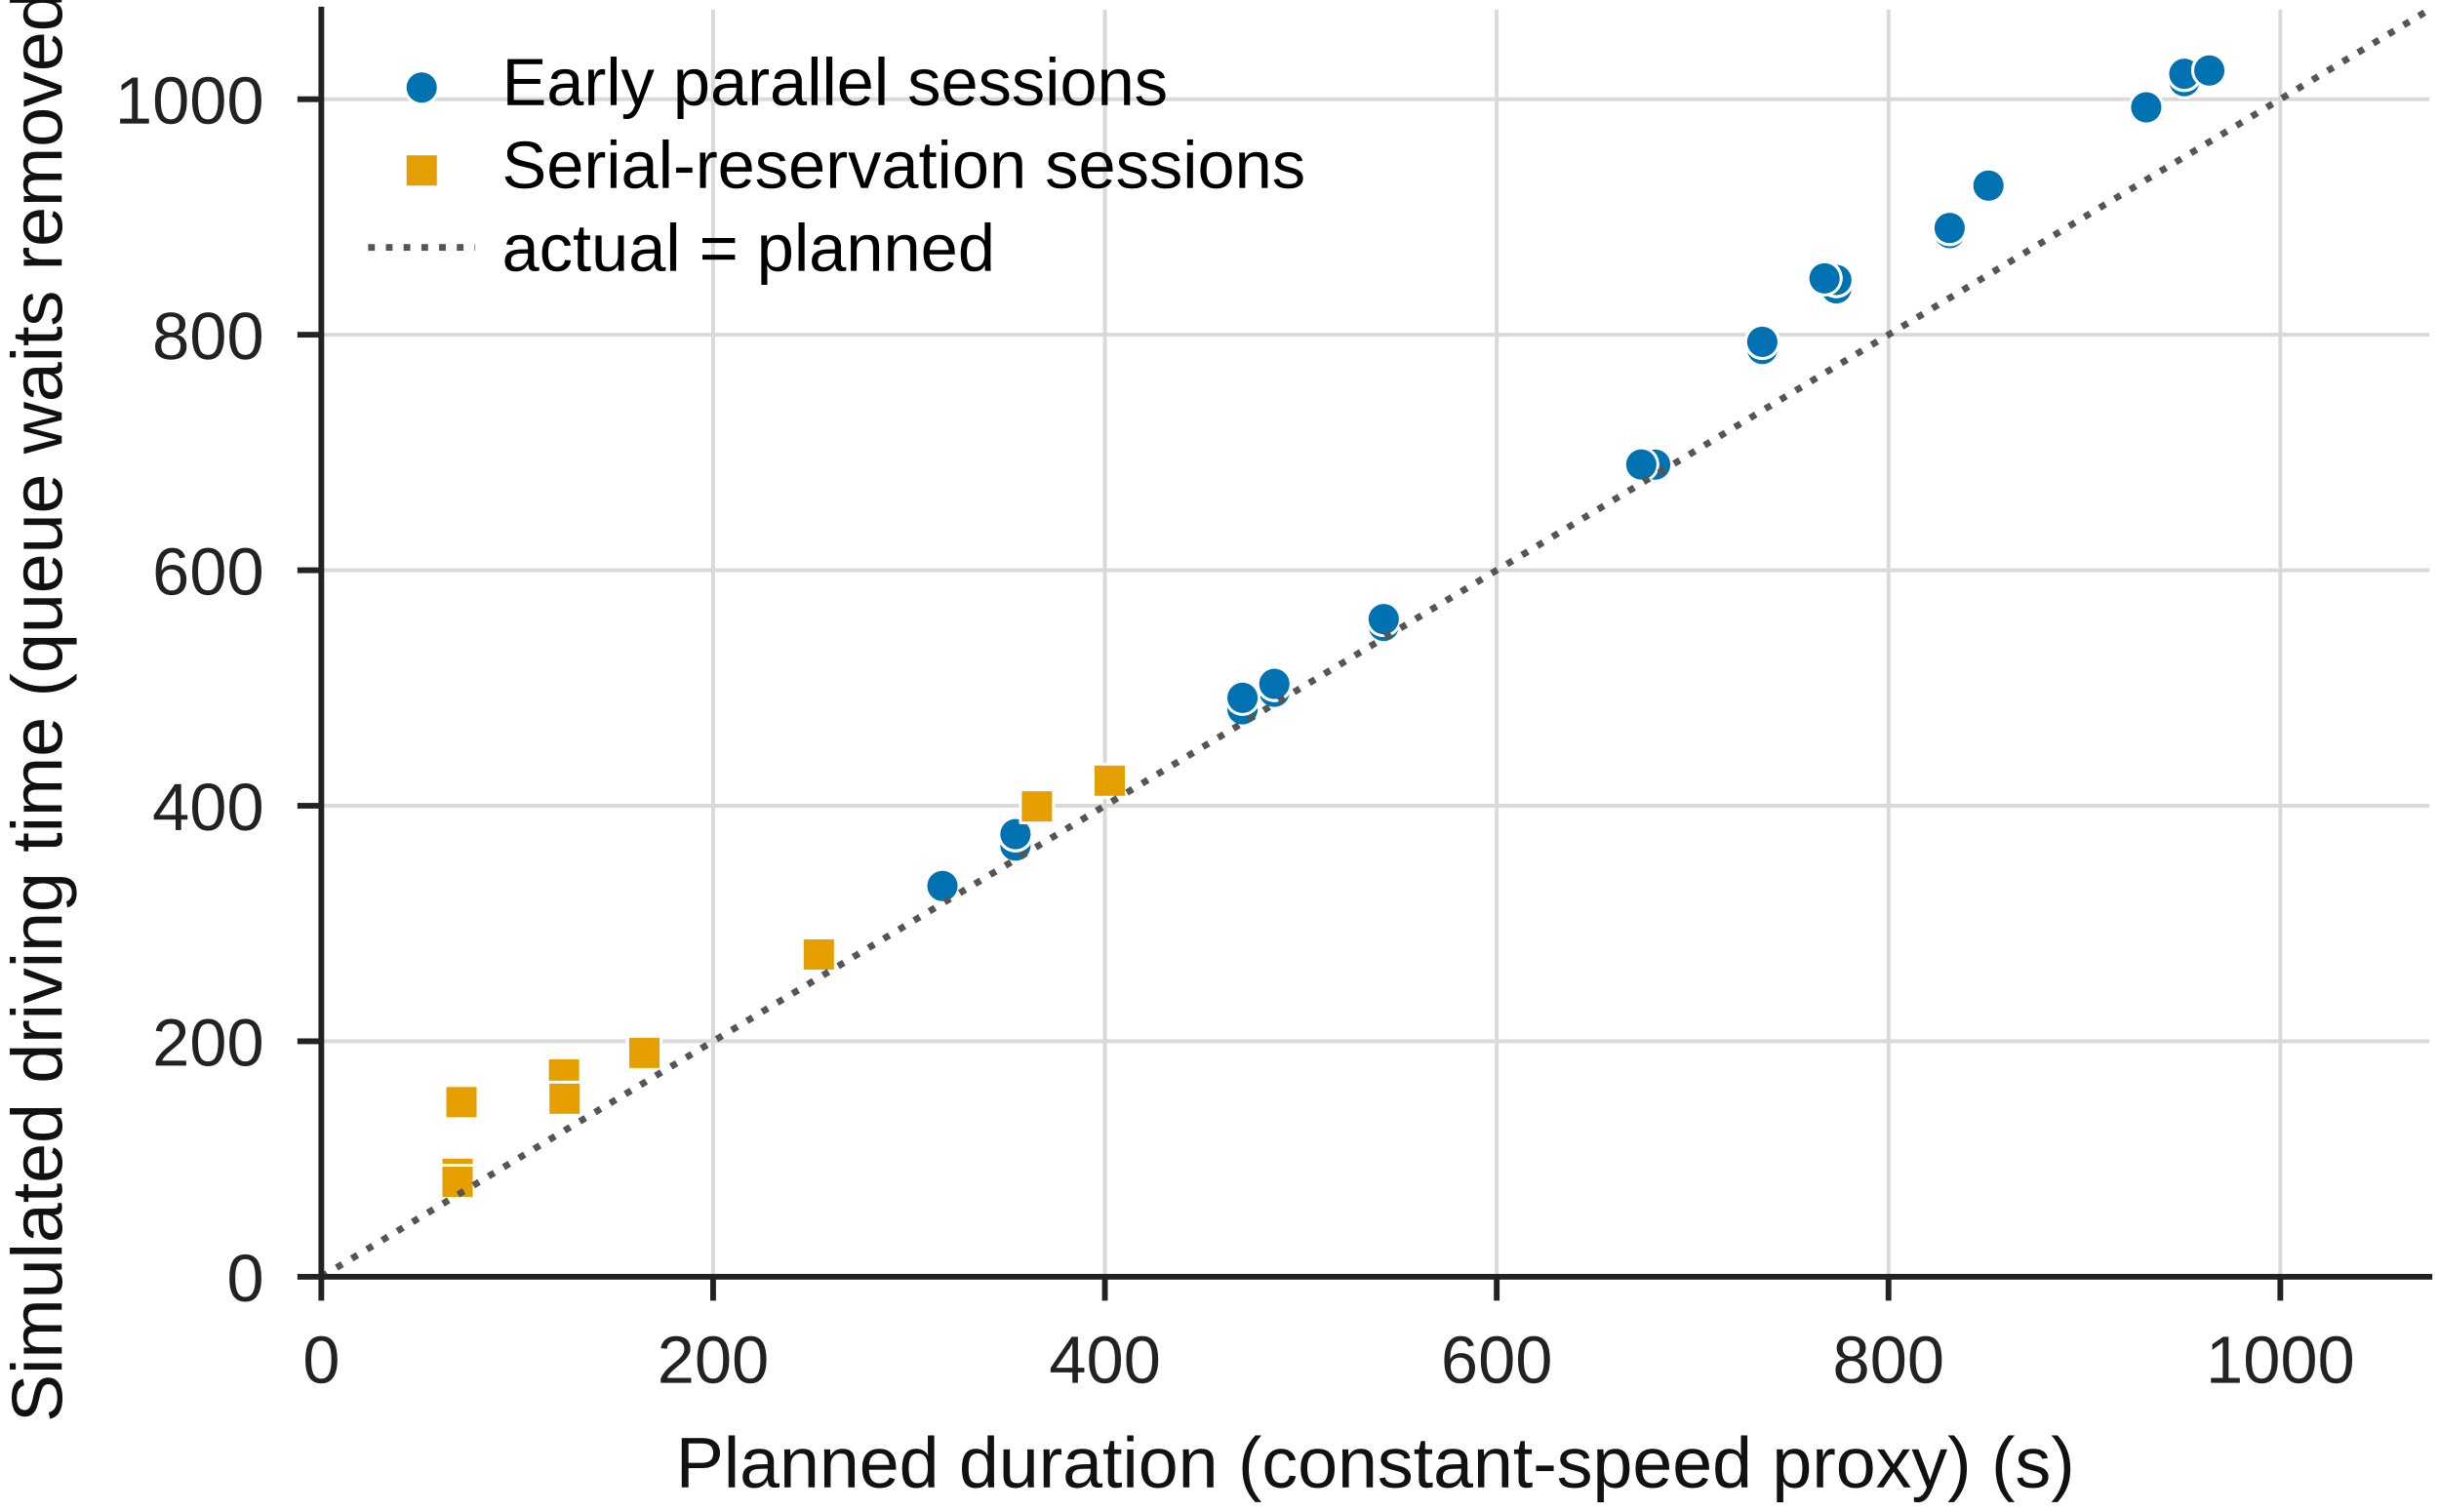
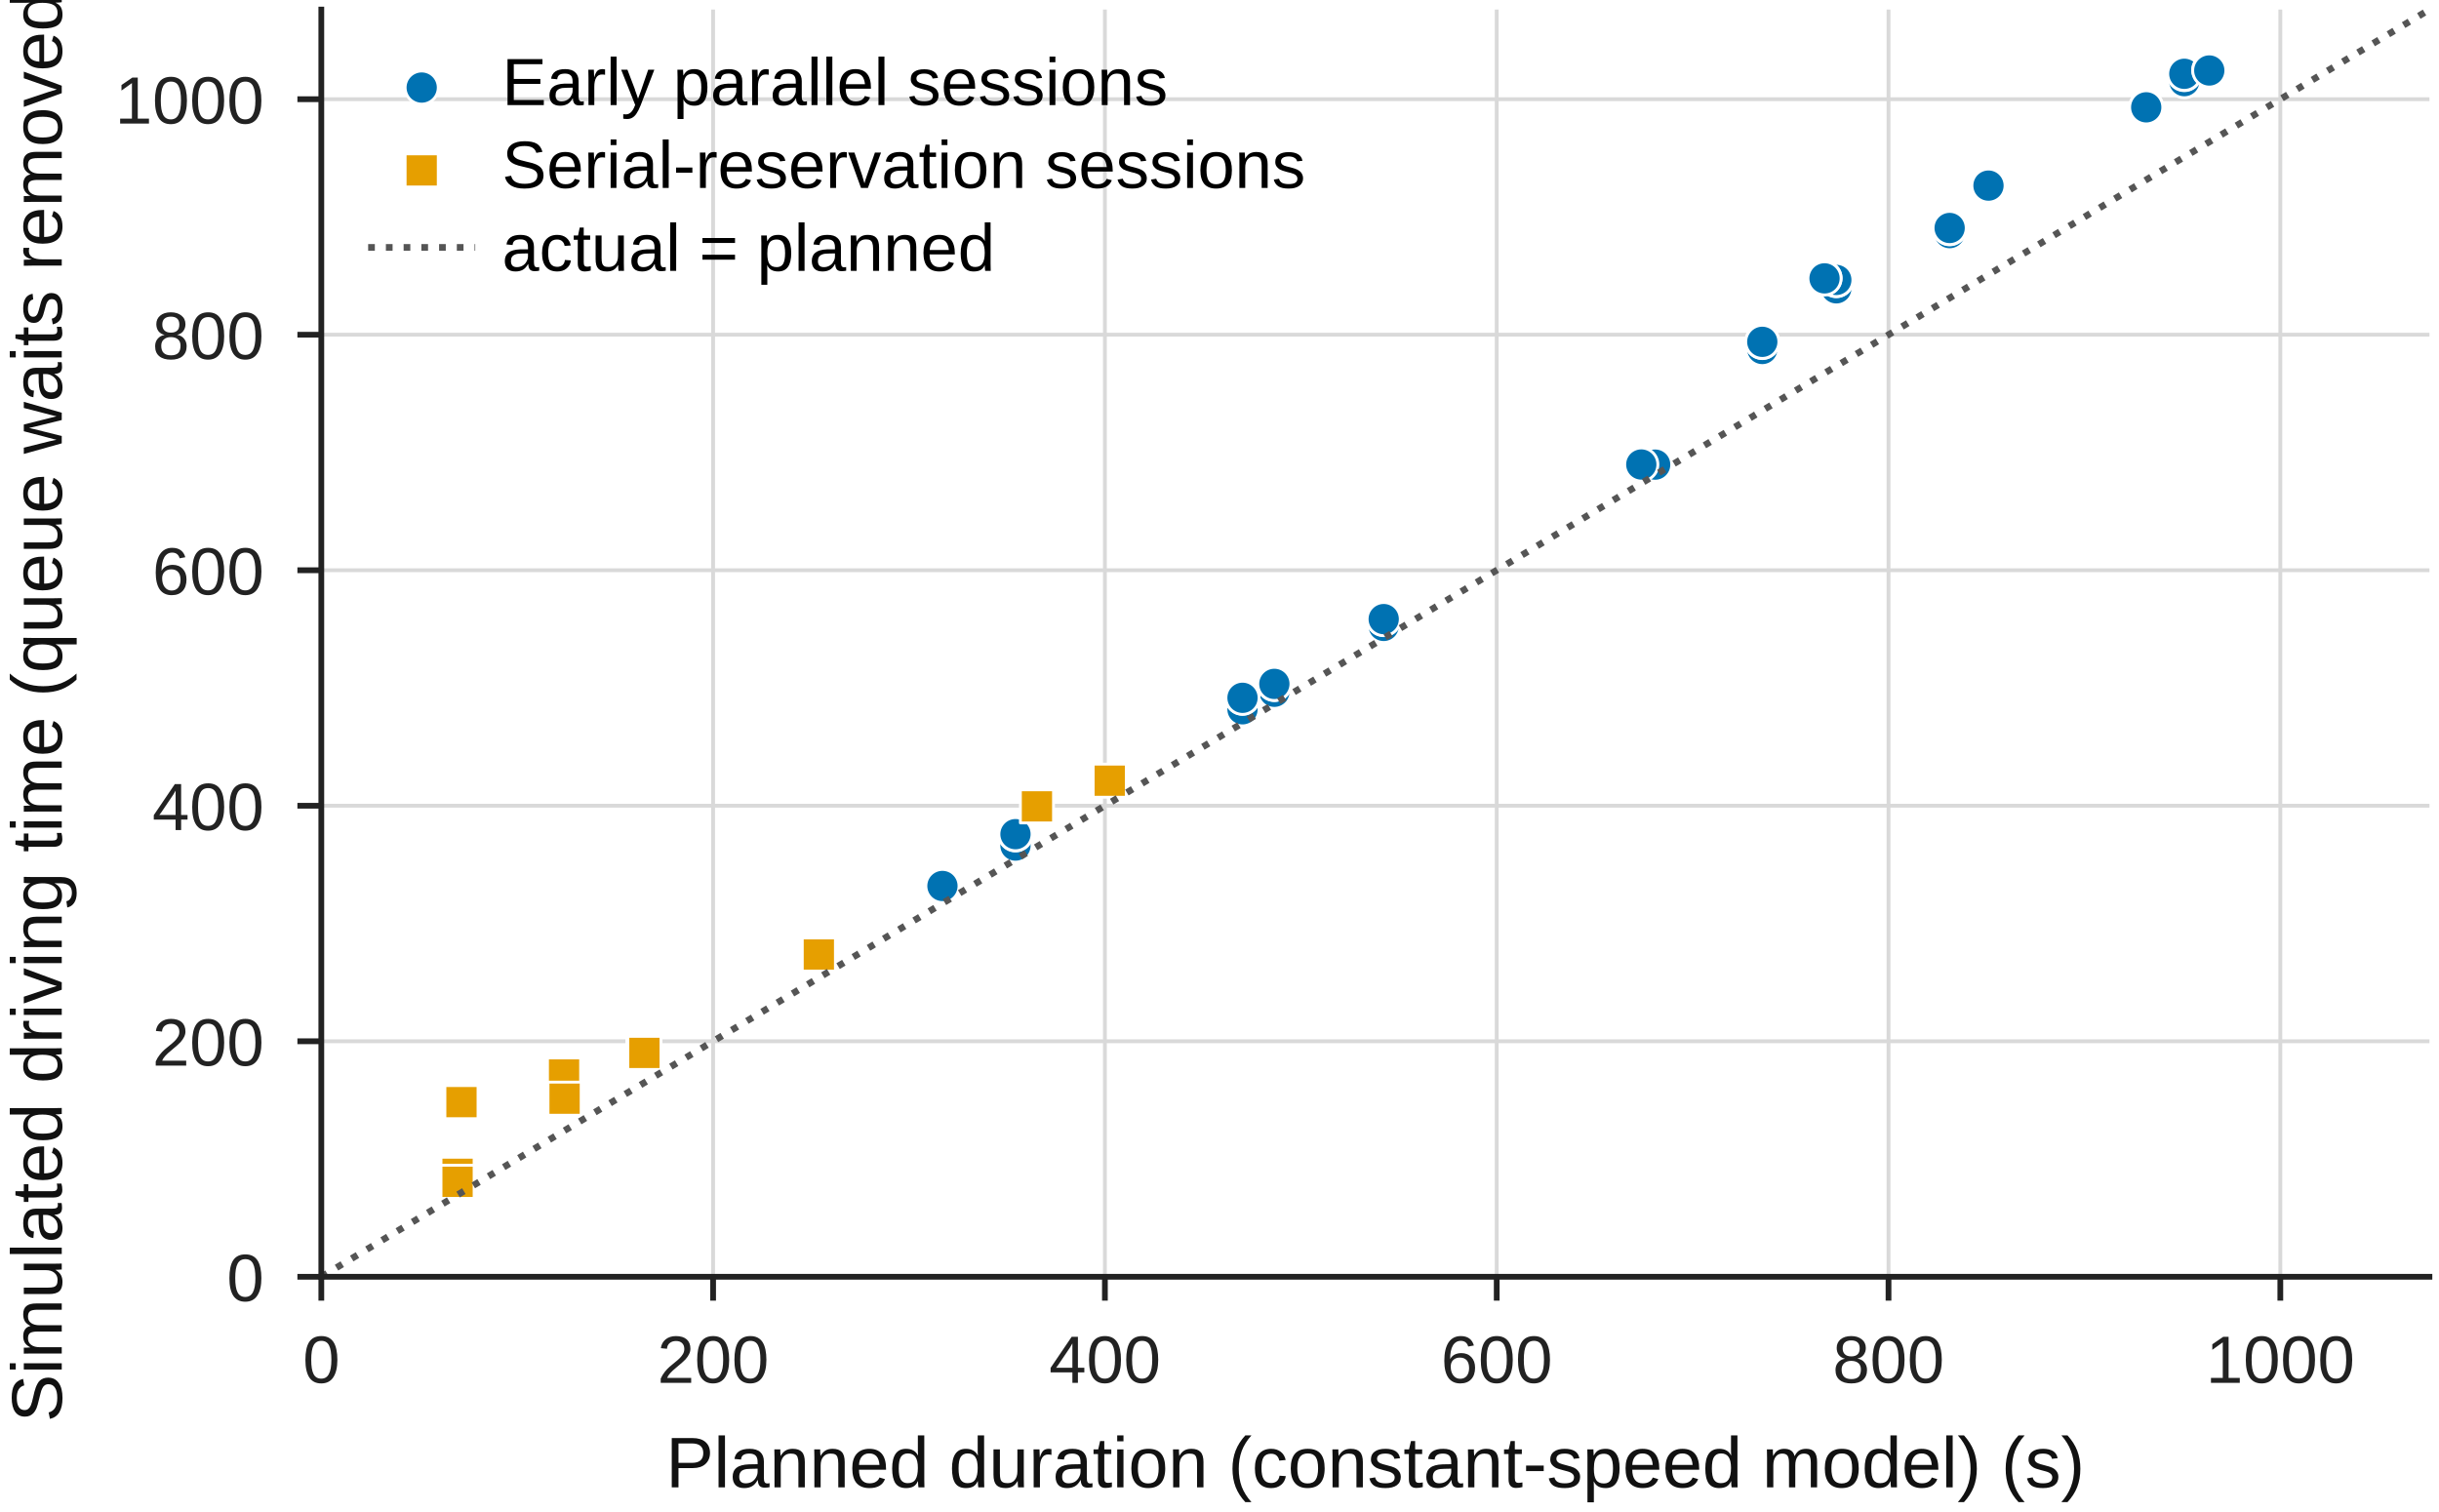
<svg xmlns="http://www.w3.org/2000/svg" xmlns:xlink="http://www.w3.org/1999/xlink" width="255.118pt" height="158.173pt" viewBox="0 0 255.118 158.173" version="1.1">
  <defs>
    <style type="text/css">*{stroke-linejoin: round; stroke-linecap: butt}</style>
  </defs>
  <g id="figure_1">
    <g id="patch_1">
      <path d="M 0 158.173  L 255.118 158.173  L 255.118 0  L 0 0  z " style="fill: #ffffff" />
    </g>
    <g id="axes_1">
      <g id="patch_2">
        <path d="M 33.609 133.565  L 254.118 133.565  L 254.118 1  L 33.609 1  z " style="fill: #ffffff" />
      </g>
      <g id="matplotlib.axis_1">
        <g id="xtick_1">
          <g id="line2d_1">
-             <path d="M 33.609 133.565  L 33.609 1  " clip-path="url(#p2cc830b32c)" style="fill: none; stroke: #d9d9d9; stroke-width: 0.4; stroke-linecap: square" />
+             <path d="M 33.609 133.565  L 33.609 1  " clip-path="url(#pd47a0b2656)" style="fill: none; stroke: #d9d9d9; stroke-width: 0.4; stroke-linecap: square" />
          </g>
          <g id="line2d_2">
            <defs>
-               <path id="m89828b65ed" d="M 0 0  L 0 2.5  " style="stroke: #222222; stroke-width: 0.6" />
+               <path id="m367cf0043e" d="M 0 0  L 0 2.5  " style="stroke: #222222; stroke-width: 0.6" />
            </defs>
            <g>
-               <use xlink:href="#m89828b65ed" x="33.609" y="133.565" style="fill: #222222; stroke: #222222; stroke-width: 0.6" />
+               <use xlink:href="#m367cf0043e" x="33.609" y="133.565" style="fill: #222222; stroke: #222222; stroke-width: 0.6" />
            </g>
          </g>
          <g id="text_1">
            <text style="font-size: 7px; font-family: 'Liberation Sans', 'DejaVu Sans'; text-anchor: middle; fill: #222222" x="33.609" y="144.662" transform="rotate(-0 33.6092 144.6615)">0</text>
          </g>
        </g>
        <g id="xtick_2">
          <g id="line2d_3">
-             <path d="M 74.591 133.565  L 74.591 1  " clip-path="url(#p2cc830b32c)" style="fill: none; stroke: #d9d9d9; stroke-width: 0.4; stroke-linecap: square" />
+             <path d="M 74.591 133.565  L 74.591 1  " clip-path="url(#pd47a0b2656)" style="fill: none; stroke: #d9d9d9; stroke-width: 0.4; stroke-linecap: square" />
          </g>
          <g id="line2d_4">
            <g>
-               <use xlink:href="#m89828b65ed" x="74.591" y="133.565" style="fill: #222222; stroke: #222222; stroke-width: 0.6" />
+               <use xlink:href="#m367cf0043e" x="74.591" y="133.565" style="fill: #222222; stroke: #222222; stroke-width: 0.6" />
            </g>
          </g>
          <g id="text_2">
            <text style="font-size: 7px; font-family: 'Liberation Sans', 'DejaVu Sans'; text-anchor: middle; fill: #222222" x="74.591" y="144.662" transform="rotate(-0 74.59126 144.6615)">200</text>
          </g>
        </g>
        <g id="xtick_3">
          <g id="line2d_5">
-             <path d="M 115.573 133.565  L 115.573 1  " clip-path="url(#p2cc830b32c)" style="fill: none; stroke: #d9d9d9; stroke-width: 0.4; stroke-linecap: square" />
+             <path d="M 115.573 133.565  L 115.573 1  " clip-path="url(#pd47a0b2656)" style="fill: none; stroke: #d9d9d9; stroke-width: 0.4; stroke-linecap: square" />
          </g>
          <g id="line2d_6">
            <g>
-               <use xlink:href="#m89828b65ed" x="115.573" y="133.565" style="fill: #222222; stroke: #222222; stroke-width: 0.6" />
+               <use xlink:href="#m367cf0043e" x="115.573" y="133.565" style="fill: #222222; stroke: #222222; stroke-width: 0.6" />
            </g>
          </g>
          <g id="text_3">
            <text style="font-size: 7px; font-family: 'Liberation Sans', 'DejaVu Sans'; text-anchor: middle; fill: #222222" x="115.573" y="144.662" transform="rotate(-0 115.5733 144.6615)">400</text>
          </g>
        </g>
        <g id="xtick_4">
          <g id="line2d_7">
-             <path d="M 156.555 133.565  L 156.555 1  " clip-path="url(#p2cc830b32c)" style="fill: none; stroke: #d9d9d9; stroke-width: 0.4; stroke-linecap: square" />
+             <path d="M 156.555 133.565  L 156.555 1  " clip-path="url(#pd47a0b2656)" style="fill: none; stroke: #d9d9d9; stroke-width: 0.4; stroke-linecap: square" />
          </g>
          <g id="line2d_8">
            <g>
-               <use xlink:href="#m89828b65ed" x="156.555" y="133.565" style="fill: #222222; stroke: #222222; stroke-width: 0.6" />
+               <use xlink:href="#m367cf0043e" x="156.555" y="133.565" style="fill: #222222; stroke: #222222; stroke-width: 0.6" />
            </g>
          </g>
          <g id="text_4">
            <text style="font-size: 7px; font-family: 'Liberation Sans', 'DejaVu Sans'; text-anchor: middle; fill: #222222" x="156.555" y="144.662" transform="rotate(-0 156.5554 144.6615)">600</text>
          </g>
        </g>
        <g id="xtick_5">
          <g id="line2d_9">
-             <path d="M 197.537 133.565  L 197.537 1  " clip-path="url(#p2cc830b32c)" style="fill: none; stroke: #d9d9d9; stroke-width: 0.4; stroke-linecap: square" />
+             <path d="M 197.537 133.565  L 197.537 1  " clip-path="url(#pd47a0b2656)" style="fill: none; stroke: #d9d9d9; stroke-width: 0.4; stroke-linecap: square" />
          </g>
          <g id="line2d_10">
            <g>
-               <use xlink:href="#m89828b65ed" x="197.537" y="133.565" style="fill: #222222; stroke: #222222; stroke-width: 0.6" />
+               <use xlink:href="#m367cf0043e" x="197.537" y="133.565" style="fill: #222222; stroke: #222222; stroke-width: 0.6" />
            </g>
          </g>
          <g id="text_5">
            <text style="font-size: 7px; font-family: 'Liberation Sans', 'DejaVu Sans'; text-anchor: middle; fill: #222222" x="197.537" y="144.662" transform="rotate(-0 197.5375 144.6615)">800</text>
          </g>
        </g>
        <g id="xtick_6">
          <g id="line2d_11">
-             <path d="M 238.52 133.565  L 238.52 1  " clip-path="url(#p2cc830b32c)" style="fill: none; stroke: #d9d9d9; stroke-width: 0.4; stroke-linecap: square" />
+             <path d="M 238.52 133.565  L 238.52 1  " clip-path="url(#pd47a0b2656)" style="fill: none; stroke: #d9d9d9; stroke-width: 0.4; stroke-linecap: square" />
          </g>
          <g id="line2d_12">
            <g>
-               <use xlink:href="#m89828b65ed" x="238.52" y="133.565" style="fill: #222222; stroke: #222222; stroke-width: 0.6" />
+               <use xlink:href="#m367cf0043e" x="238.52" y="133.565" style="fill: #222222; stroke: #222222; stroke-width: 0.6" />
            </g>
          </g>
          <g id="text_6">
            <text style="font-size: 7px; font-family: 'Liberation Sans', 'DejaVu Sans'; text-anchor: middle; fill: #222222" x="238.52" y="144.662" transform="rotate(-0 238.5195 144.6615)">1000</text>
          </g>
        </g>
        <g id="text_7">
-           <text style="font-size: 7.5px; font-family: 'Liberation Sans', 'DejaVu Sans'; text-anchor: middle; fill: #111111" x="143.864" y="155.595" transform="rotate(-0 143.8637 155.5949)">Planned duration (constant-speed proxy) (s)</text>
+           <text style="font-size: 7.5px; font-family: 'Liberation Sans', 'DejaVu Sans'; text-anchor: middle; fill: #111111" x="143.864" y="155.595" transform="rotate(-0 143.8637 155.5949)">Planned duration (constant-speed model) (s)</text>
        </g>
      </g>
      <g id="matplotlib.axis_2">
        <g id="ytick_1">
          <g id="line2d_13">
-             <path d="M 33.609 133.565  L 254.118 133.565  " clip-path="url(#p2cc830b32c)" style="fill: none; stroke: #d9d9d9; stroke-width: 0.4; stroke-linecap: square" />
+             <path d="M 33.609 133.565  L 254.118 133.565  " clip-path="url(#pd47a0b2656)" style="fill: none; stroke: #d9d9d9; stroke-width: 0.4; stroke-linecap: square" />
          </g>
          <g id="line2d_14">
            <defs>
-               <path id="mf51f5b34df" d="M 0 0  L -2.5 0  " style="stroke: #222222; stroke-width: 0.6" />
+               <path id="me6af6ba054" d="M 0 0  L -2.5 0  " style="stroke: #222222; stroke-width: 0.6" />
            </defs>
            <g>
-               <use xlink:href="#mf51f5b34df" x="33.609" y="133.565" style="fill: #222222; stroke: #222222; stroke-width: 0.6" />
+               <use xlink:href="#me6af6ba054" x="33.609" y="133.565" style="fill: #222222; stroke: #222222; stroke-width: 0.6" />
            </g>
          </g>
          <g id="text_8">
            <text style="font-size: 7px; font-family: 'Liberation Sans', 'DejaVu Sans'; text-anchor: end; fill: #222222" x="27.609" y="136.113" transform="rotate(-0 27.6092 136.1134)">0</text>
          </g>
        </g>
        <g id="ytick_2">
          <g id="line2d_15">
-             <path d="M 33.609 108.928  L 254.118 108.928  " clip-path="url(#p2cc830b32c)" style="fill: none; stroke: #d9d9d9; stroke-width: 0.4; stroke-linecap: square" />
+             <path d="M 33.609 108.928  L 254.118 108.928  " clip-path="url(#pd47a0b2656)" style="fill: none; stroke: #d9d9d9; stroke-width: 0.4; stroke-linecap: square" />
          </g>
          <g id="line2d_16">
            <g>
-               <use xlink:href="#mf51f5b34df" x="33.609" y="108.928" style="fill: #222222; stroke: #222222; stroke-width: 0.6" />
+               <use xlink:href="#me6af6ba054" x="33.609" y="108.928" style="fill: #222222; stroke: #222222; stroke-width: 0.6" />
            </g>
          </g>
          <g id="text_9">
            <text style="font-size: 7px; font-family: 'Liberation Sans', 'DejaVu Sans'; text-anchor: end; fill: #222222" x="27.609" y="111.476" transform="rotate(-0 27.6092 111.4759)">200</text>
          </g>
        </g>
        <g id="ytick_3">
          <g id="line2d_17">
-             <path d="M 33.609 84.29  L 254.118 84.29  " clip-path="url(#p2cc830b32c)" style="fill: none; stroke: #d9d9d9; stroke-width: 0.4; stroke-linecap: square" />
+             <path d="M 33.609 84.29  L 254.118 84.29  " clip-path="url(#pd47a0b2656)" style="fill: none; stroke: #d9d9d9; stroke-width: 0.4; stroke-linecap: square" />
          </g>
          <g id="line2d_18">
            <g>
-               <use xlink:href="#mf51f5b34df" x="33.609" y="84.29" style="fill: #222222; stroke: #222222; stroke-width: 0.6" />
+               <use xlink:href="#me6af6ba054" x="33.609" y="84.29" style="fill: #222222; stroke: #222222; stroke-width: 0.6" />
            </g>
          </g>
          <g id="text_10">
            <text style="font-size: 7px; font-family: 'Liberation Sans', 'DejaVu Sans'; text-anchor: end; fill: #222222" x="27.609" y="86.838" transform="rotate(-0 27.6092 86.83831)">400</text>
          </g>
        </g>
        <g id="ytick_4">
          <g id="line2d_19">
-             <path d="M 33.609 59.653  L 254.118 59.653  " clip-path="url(#p2cc830b32c)" style="fill: none; stroke: #d9d9d9; stroke-width: 0.4; stroke-linecap: square" />
+             <path d="M 33.609 59.653  L 254.118 59.653  " clip-path="url(#pd47a0b2656)" style="fill: none; stroke: #d9d9d9; stroke-width: 0.4; stroke-linecap: square" />
          </g>
          <g id="line2d_20">
            <g>
-               <use xlink:href="#mf51f5b34df" x="33.609" y="59.653" style="fill: #222222; stroke: #222222; stroke-width: 0.6" />
+               <use xlink:href="#me6af6ba054" x="33.609" y="59.653" style="fill: #222222; stroke: #222222; stroke-width: 0.6" />
            </g>
          </g>
          <g id="text_11">
            <text style="font-size: 7px; font-family: 'Liberation Sans', 'DejaVu Sans'; text-anchor: end; fill: #222222" x="27.609" y="62.201" transform="rotate(-0 27.6092 62.20075)">600</text>
          </g>
        </g>
        <g id="ytick_5">
          <g id="line2d_21">
-             <path d="M 33.609 35.015  L 254.118 35.015  " clip-path="url(#p2cc830b32c)" style="fill: none; stroke: #d9d9d9; stroke-width: 0.4; stroke-linecap: square" />
+             <path d="M 33.609 35.015  L 254.118 35.015  " clip-path="url(#pd47a0b2656)" style="fill: none; stroke: #d9d9d9; stroke-width: 0.4; stroke-linecap: square" />
          </g>
          <g id="line2d_22">
            <g>
-               <use xlink:href="#mf51f5b34df" x="33.609" y="35.015" style="fill: #222222; stroke: #222222; stroke-width: 0.6" />
+               <use xlink:href="#me6af6ba054" x="33.609" y="35.015" style="fill: #222222; stroke: #222222; stroke-width: 0.6" />
            </g>
          </g>
          <g id="text_12">
            <text style="font-size: 7px; font-family: 'Liberation Sans', 'DejaVu Sans'; text-anchor: end; fill: #222222" x="27.609" y="37.563" transform="rotate(-0 27.6092 37.5632)">800</text>
          </g>
        </g>
        <g id="ytick_6">
          <g id="line2d_23">
-             <path d="M 33.609 10.378  L 254.118 10.378  " clip-path="url(#p2cc830b32c)" style="fill: none; stroke: #d9d9d9; stroke-width: 0.4; stroke-linecap: square" />
+             <path d="M 33.609 10.378  L 254.118 10.378  " clip-path="url(#pd47a0b2656)" style="fill: none; stroke: #d9d9d9; stroke-width: 0.4; stroke-linecap: square" />
          </g>
          <g id="line2d_24">
            <g>
-               <use xlink:href="#mf51f5b34df" x="33.609" y="10.378" style="fill: #222222; stroke: #222222; stroke-width: 0.6" />
+               <use xlink:href="#me6af6ba054" x="33.609" y="10.378" style="fill: #222222; stroke: #222222; stroke-width: 0.6" />
            </g>
          </g>
          <g id="text_13">
            <text style="font-size: 7px; font-family: 'Liberation Sans', 'DejaVu Sans'; text-anchor: end; fill: #222222" x="27.609" y="12.926" transform="rotate(-0 27.6092 12.92564)">1000</text>
          </g>
        </g>
        <g id="text_14">
          <text style="font-size: 7.5px; font-family: 'Liberation Sans', 'DejaVu Sans'; text-anchor: middle; fill: #111111" x="6.46" y="67.283" transform="rotate(-90 6.460205 67.28266)">Simulated driving time (queue waits removed) (s)</text>
        </g>
      </g>
      <g id="PathCollection_1">
        <defs>
-           <path id="mdf49184456" d="M 0 1.732  C 0.459 1.732 0.9 1.55 1.225 1.225  C 1.55 0.9 1.732 0.459 1.732 0  C 1.732 -0.459 1.55 -0.9 1.225 -1.225  C 0.9 -1.55 0.459 -1.732 0 -1.732  C -0.459 -1.732 -0.9 -1.55 -1.225 -1.225  C -1.55 -0.9 -1.732 -0.459 -1.732 0  C -1.732 0.459 -1.55 0.9 -1.225 1.225  C -0.9 1.55 -0.459 1.732 0 1.732  z " style="stroke: #ffffff; stroke-width: 0.3" />
+           <path id="meb2977b16a" d="M 0 1.732  C 0.459 1.732 0.9 1.55 1.225 1.225  C 1.55 0.9 1.732 0.459 1.732 0  C 1.732 -0.459 1.55 -0.9 1.225 -1.225  C 0.9 -1.55 0.459 -1.732 0 -1.732  C -0.459 -1.732 -0.9 -1.55 -1.225 -1.225  C -1.55 -0.9 -1.732 -0.459 -1.732 0  C -1.732 0.459 -1.55 0.9 -1.225 1.225  C -0.9 1.55 -0.459 1.732 0 1.732  z " style="stroke: #ffffff; stroke-width: 0.3" />
        </defs>
-         <g clip-path="url(#p2cc830b32c)">
-           <use xlink:href="#mdf49184456" x="144.735" y="65.482" style="fill: #0072b2; stroke: #ffffff; stroke-width: 0.3" />
-           <use xlink:href="#mdf49184456" x="133.297" y="72.378" style="fill: #0072b2; stroke: #ffffff; stroke-width: 0.3" />
-           <use xlink:href="#mdf49184456" x="129.966" y="74.191" style="fill: #0072b2; stroke: #ffffff; stroke-width: 0.3" />
-           <use xlink:href="#mdf49184456" x="106.218" y="88.46" style="fill: #0072b2; stroke: #ffffff; stroke-width: 0.3" />
-           <use xlink:href="#mdf49184456" x="144.735" y="65.479" style="fill: #0072b2; stroke: #ffffff; stroke-width: 0.3" />
-           <use xlink:href="#mdf49184456" x="133.297" y="72.369" style="fill: #0072b2; stroke: #ffffff; stroke-width: 0.3" />
-           <use xlink:href="#mdf49184456" x="129.966" y="74.201" style="fill: #0072b2; stroke: #ffffff; stroke-width: 0.3" />
-           <use xlink:href="#mdf49184456" x="106.218" y="88.456" style="fill: #0072b2; stroke: #ffffff; stroke-width: 0.3" />
-           <use xlink:href="#mdf49184456" x="228.479" y="8.488" style="fill: #0072b2; stroke: #ffffff; stroke-width: 0.3" />
-           <use xlink:href="#mdf49184456" x="203.932" y="24.386" style="fill: #0072b2; stroke: #ffffff; stroke-width: 0.3" />
-           <use xlink:href="#mdf49184456" x="192.078" y="30.163" style="fill: #0072b2; stroke: #ffffff; stroke-width: 0.3" />
-           <use xlink:href="#mdf49184456" x="184.334" y="36.509" style="fill: #0072b2; stroke: #ffffff; stroke-width: 0.3" />
-           <use xlink:href="#mdf49184456" x="144.735" y="64.743" style="fill: #0072b2; stroke: #ffffff; stroke-width: 0.3" />
-           <use xlink:href="#mdf49184456" x="133.297" y="71.554" style="fill: #0072b2; stroke: #ffffff; stroke-width: 0.3" />
-           <use xlink:href="#mdf49184456" x="129.966" y="72.979" style="fill: #0072b2; stroke: #ffffff; stroke-width: 0.3" />
-           <use xlink:href="#mdf49184456" x="106.218" y="87.29" style="fill: #0072b2; stroke: #ffffff; stroke-width: 0.3" />
-           <use xlink:href="#mdf49184456" x="228.479" y="7.75" style="fill: #0072b2; stroke: #ffffff; stroke-width: 0.3" />
-           <use xlink:href="#mdf49184456" x="203.932" y="23.879" style="fill: #0072b2; stroke: #ffffff; stroke-width: 0.3" />
-           <use xlink:href="#mdf49184456" x="192.078" y="29.307" style="fill: #0072b2; stroke: #ffffff; stroke-width: 0.3" />
-           <use xlink:href="#mdf49184456" x="184.334" y="35.781" style="fill: #0072b2; stroke: #ffffff; stroke-width: 0.3" />
-           <use xlink:href="#mdf49184456" x="144.735" y="64.765" style="fill: #0072b2; stroke: #ffffff; stroke-width: 0.3" />
-           <use xlink:href="#mdf49184456" x="133.297" y="71.543" style="fill: #0072b2; stroke: #ffffff; stroke-width: 0.3" />
-           <use xlink:href="#mdf49184456" x="129.966" y="72.999" style="fill: #0072b2; stroke: #ffffff; stroke-width: 0.3" />
-           <use xlink:href="#mdf49184456" x="106.218" y="87.263" style="fill: #0072b2; stroke: #ffffff; stroke-width: 0.3" />
-           <use xlink:href="#mdf49184456" x="228.479" y="7.72" style="fill: #0072b2; stroke: #ffffff; stroke-width: 0.3" />
-           <use xlink:href="#mdf49184456" x="203.932" y="23.849" style="fill: #0072b2; stroke: #ffffff; stroke-width: 0.3" />
-           <use xlink:href="#mdf49184456" x="192.078" y="29.284" style="fill: #0072b2; stroke: #ffffff; stroke-width: 0.3" />
-           <use xlink:href="#mdf49184456" x="184.334" y="35.759" style="fill: #0072b2; stroke: #ffffff; stroke-width: 0.3" />
-           <use xlink:href="#mdf49184456" x="231.089" y="7.313" style="fill: #0072b2; stroke: #ffffff; stroke-width: 0.3" />
-           <use xlink:href="#mdf49184456" x="224.494" y="11.225" style="fill: #0072b2; stroke: #ffffff; stroke-width: 0.3" />
-           <use xlink:href="#mdf49184456" x="207.995" y="19.39" style="fill: #0072b2; stroke: #ffffff; stroke-width: 0.3" />
-           <use xlink:href="#mdf49184456" x="190.845" y="29.085" style="fill: #0072b2; stroke: #ffffff; stroke-width: 0.3" />
-           <use xlink:href="#mdf49184456" x="231.089" y="7.374" style="fill: #0072b2; stroke: #ffffff; stroke-width: 0.3" />
-           <use xlink:href="#mdf49184456" x="224.494" y="11.228" style="fill: #0072b2; stroke: #ffffff; stroke-width: 0.3" />
-           <use xlink:href="#mdf49184456" x="207.995" y="19.417" style="fill: #0072b2; stroke: #ffffff; stroke-width: 0.3" />
-           <use xlink:href="#mdf49184456" x="190.845" y="29.121" style="fill: #0072b2; stroke: #ffffff; stroke-width: 0.3" />
-           <use xlink:href="#mdf49184456" x="98.579" y="92.683" style="fill: #0072b2; stroke: #ffffff; stroke-width: 0.3" />
-           <use xlink:href="#mdf49184456" x="173.13" y="48.605" style="fill: #0072b2; stroke: #ffffff; stroke-width: 0.3" />
-           <use xlink:href="#mdf49184456" x="171.679" y="48.593" style="fill: #0072b2; stroke: #ffffff; stroke-width: 0.3" />
+         <g clip-path="url(#pd47a0b2656)">
+           <use xlink:href="#meb2977b16a" x="144.735" y="65.482" style="fill: #0072b2; stroke: #ffffff; stroke-width: 0.3" />
+           <use xlink:href="#meb2977b16a" x="133.297" y="72.378" style="fill: #0072b2; stroke: #ffffff; stroke-width: 0.3" />
+           <use xlink:href="#meb2977b16a" x="129.966" y="74.191" style="fill: #0072b2; stroke: #ffffff; stroke-width: 0.3" />
+           <use xlink:href="#meb2977b16a" x="106.218" y="88.46" style="fill: #0072b2; stroke: #ffffff; stroke-width: 0.3" />
+           <use xlink:href="#meb2977b16a" x="144.735" y="65.479" style="fill: #0072b2; stroke: #ffffff; stroke-width: 0.3" />
+           <use xlink:href="#meb2977b16a" x="133.297" y="72.369" style="fill: #0072b2; stroke: #ffffff; stroke-width: 0.3" />
+           <use xlink:href="#meb2977b16a" x="129.966" y="74.201" style="fill: #0072b2; stroke: #ffffff; stroke-width: 0.3" />
+           <use xlink:href="#meb2977b16a" x="106.218" y="88.456" style="fill: #0072b2; stroke: #ffffff; stroke-width: 0.3" />
+           <use xlink:href="#meb2977b16a" x="228.479" y="8.488" style="fill: #0072b2; stroke: #ffffff; stroke-width: 0.3" />
+           <use xlink:href="#meb2977b16a" x="203.932" y="24.386" style="fill: #0072b2; stroke: #ffffff; stroke-width: 0.3" />
+           <use xlink:href="#meb2977b16a" x="192.078" y="30.163" style="fill: #0072b2; stroke: #ffffff; stroke-width: 0.3" />
+           <use xlink:href="#meb2977b16a" x="184.334" y="36.509" style="fill: #0072b2; stroke: #ffffff; stroke-width: 0.3" />
+           <use xlink:href="#meb2977b16a" x="144.735" y="64.743" style="fill: #0072b2; stroke: #ffffff; stroke-width: 0.3" />
+           <use xlink:href="#meb2977b16a" x="133.297" y="71.554" style="fill: #0072b2; stroke: #ffffff; stroke-width: 0.3" />
+           <use xlink:href="#meb2977b16a" x="129.966" y="72.979" style="fill: #0072b2; stroke: #ffffff; stroke-width: 0.3" />
+           <use xlink:href="#meb2977b16a" x="106.218" y="87.29" style="fill: #0072b2; stroke: #ffffff; stroke-width: 0.3" />
+           <use xlink:href="#meb2977b16a" x="228.479" y="7.75" style="fill: #0072b2; stroke: #ffffff; stroke-width: 0.3" />
+           <use xlink:href="#meb2977b16a" x="203.932" y="23.879" style="fill: #0072b2; stroke: #ffffff; stroke-width: 0.3" />
+           <use xlink:href="#meb2977b16a" x="192.078" y="29.307" style="fill: #0072b2; stroke: #ffffff; stroke-width: 0.3" />
+           <use xlink:href="#meb2977b16a" x="184.334" y="35.781" style="fill: #0072b2; stroke: #ffffff; stroke-width: 0.3" />
+           <use xlink:href="#meb2977b16a" x="144.735" y="64.765" style="fill: #0072b2; stroke: #ffffff; stroke-width: 0.3" />
+           <use xlink:href="#meb2977b16a" x="133.297" y="71.543" style="fill: #0072b2; stroke: #ffffff; stroke-width: 0.3" />
+           <use xlink:href="#meb2977b16a" x="129.966" y="72.999" style="fill: #0072b2; stroke: #ffffff; stroke-width: 0.3" />
+           <use xlink:href="#meb2977b16a" x="106.218" y="87.263" style="fill: #0072b2; stroke: #ffffff; stroke-width: 0.3" />
+           <use xlink:href="#meb2977b16a" x="228.479" y="7.72" style="fill: #0072b2; stroke: #ffffff; stroke-width: 0.3" />
+           <use xlink:href="#meb2977b16a" x="203.932" y="23.849" style="fill: #0072b2; stroke: #ffffff; stroke-width: 0.3" />
+           <use xlink:href="#meb2977b16a" x="192.078" y="29.284" style="fill: #0072b2; stroke: #ffffff; stroke-width: 0.3" />
+           <use xlink:href="#meb2977b16a" x="184.334" y="35.759" style="fill: #0072b2; stroke: #ffffff; stroke-width: 0.3" />
+           <use xlink:href="#meb2977b16a" x="231.089" y="7.313" style="fill: #0072b2; stroke: #ffffff; stroke-width: 0.3" />
+           <use xlink:href="#meb2977b16a" x="224.494" y="11.225" style="fill: #0072b2; stroke: #ffffff; stroke-width: 0.3" />
+           <use xlink:href="#meb2977b16a" x="207.995" y="19.39" style="fill: #0072b2; stroke: #ffffff; stroke-width: 0.3" />
+           <use xlink:href="#meb2977b16a" x="190.845" y="29.085" style="fill: #0072b2; stroke: #ffffff; stroke-width: 0.3" />
+           <use xlink:href="#meb2977b16a" x="231.089" y="7.374" style="fill: #0072b2; stroke: #ffffff; stroke-width: 0.3" />
+           <use xlink:href="#meb2977b16a" x="224.494" y="11.228" style="fill: #0072b2; stroke: #ffffff; stroke-width: 0.3" />
+           <use xlink:href="#meb2977b16a" x="207.995" y="19.417" style="fill: #0072b2; stroke: #ffffff; stroke-width: 0.3" />
+           <use xlink:href="#meb2977b16a" x="190.845" y="29.121" style="fill: #0072b2; stroke: #ffffff; stroke-width: 0.3" />
+           <use xlink:href="#meb2977b16a" x="98.579" y="92.683" style="fill: #0072b2; stroke: #ffffff; stroke-width: 0.3" />
+           <use xlink:href="#meb2977b16a" x="173.13" y="48.605" style="fill: #0072b2; stroke: #ffffff; stroke-width: 0.3" />
+           <use xlink:href="#meb2977b16a" x="171.679" y="48.593" style="fill: #0072b2; stroke: #ffffff; stroke-width: 0.3" />
        </g>
      </g>
      <g id="PathCollection_2">
        <defs>
-           <path id="mb38a1e0886" d="M -1.732 1.732  L 1.732 1.732  L 1.732 -1.732  L -1.732 -1.732  z " style="stroke: #ffffff; stroke-width: 0.3" />
+           <path id="mb636d717e0" d="M -1.732 1.732  L 1.732 1.732  L 1.732 -1.732  L -1.732 -1.732  z " style="stroke: #ffffff; stroke-width: 0.3" />
        </defs>
-         <g clip-path="url(#p2cc830b32c)">
-           <use xlink:href="#mb38a1e0886" x="67.406" y="110.068" style="fill: #e69f00; stroke: #ffffff; stroke-width: 0.3" />
-           <use xlink:href="#mb38a1e0886" x="59.055" y="114.94" style="fill: #e69f00; stroke: #ffffff; stroke-width: 0.3" />
-           <use xlink:href="#mb38a1e0886" x="67.406" y="110.065" style="fill: #e69f00; stroke: #ffffff; stroke-width: 0.3" />
-           <use xlink:href="#mb38a1e0886" x="59.055" y="115.006" style="fill: #e69f00; stroke: #ffffff; stroke-width: 0.3" />
-           <use xlink:href="#mb38a1e0886" x="67.406" y="110.05" style="fill: #e69f00; stroke: #ffffff; stroke-width: 0.3" />
-           <use xlink:href="#mb38a1e0886" x="59.055" y="114.916" style="fill: #e69f00; stroke: #ffffff; stroke-width: 0.3" />
-           <use xlink:href="#mb38a1e0886" x="116.077" y="81.666" style="fill: #e69f00; stroke: #ffffff; stroke-width: 0.3" />
-           <use xlink:href="#mb38a1e0886" x="85.651" y="99.852" style="fill: #e69f00; stroke: #ffffff; stroke-width: 0.3" />
-           <use xlink:href="#mb38a1e0886" x="108.464" y="84.356" style="fill: #e69f00; stroke: #ffffff; stroke-width: 0.3" />
-           <use xlink:href="#mb38a1e0886" x="67.352" y="110.108" style="fill: #e69f00; stroke: #ffffff; stroke-width: 0.3" />
-           <use xlink:href="#mb38a1e0886" x="59" y="115.002" style="fill: #e69f00; stroke: #ffffff; stroke-width: 0.3" />
-           <use xlink:href="#mb38a1e0886" x="67.352" y="110.114" style="fill: #e69f00; stroke: #ffffff; stroke-width: 0.3" />
-           <use xlink:href="#mb38a1e0886" x="59" y="115.014" style="fill: #e69f00; stroke: #ffffff; stroke-width: 0.3" />
-           <use xlink:href="#mb38a1e0886" x="67.352" y="110.101" style="fill: #e69f00; stroke: #ffffff; stroke-width: 0.3" />
-           <use xlink:href="#mb38a1e0886" x="59" y="115.113" style="fill: #e69f00; stroke: #ffffff; stroke-width: 0.3" />
-           <use xlink:href="#mb38a1e0886" x="67.352" y="110.114" style="fill: #e69f00; stroke: #ffffff; stroke-width: 0.3" />
-           <use xlink:href="#mb38a1e0886" x="59" y="114.995" style="fill: #e69f00; stroke: #ffffff; stroke-width: 0.3" />
-           <use xlink:href="#mb38a1e0886" x="67.352" y="110.104" style="fill: #e69f00; stroke: #ffffff; stroke-width: 0.3" />
-           <use xlink:href="#mb38a1e0886" x="59" y="112.404" style="fill: #e69f00; stroke: #ffffff; stroke-width: 0.3" />
-           <use xlink:href="#mb38a1e0886" x="67.406" y="110.149" style="fill: #e69f00; stroke: #ffffff; stroke-width: 0.3" />
-           <use xlink:href="#mb38a1e0886" x="59.055" y="114.938" style="fill: #e69f00; stroke: #ffffff; stroke-width: 0.3" />
-           <use xlink:href="#mb38a1e0886" x="47.861" y="122.786" style="fill: #e69f00; stroke: #ffffff; stroke-width: 0.3" />
-           <use xlink:href="#mb38a1e0886" x="47.861" y="122.791" style="fill: #e69f00; stroke: #ffffff; stroke-width: 0.3" />
-           <use xlink:href="#mb38a1e0886" x="47.861" y="122.783" style="fill: #e69f00; stroke: #ffffff; stroke-width: 0.3" />
-           <use xlink:href="#mb38a1e0886" x="47.861" y="122.791" style="fill: #e69f00; stroke: #ffffff; stroke-width: 0.3" />
-           <use xlink:href="#mb38a1e0886" x="48.27" y="115.296" style="fill: #e69f00; stroke: #ffffff; stroke-width: 0.3" />
-           <use xlink:href="#mb38a1e0886" x="47.861" y="123.629" style="fill: #e69f00; stroke: #ffffff; stroke-width: 0.3" />
+         <g clip-path="url(#pd47a0b2656)">
+           <use xlink:href="#mb636d717e0" x="67.406" y="110.068" style="fill: #e69f00; stroke: #ffffff; stroke-width: 0.3" />
+           <use xlink:href="#mb636d717e0" x="59.055" y="114.94" style="fill: #e69f00; stroke: #ffffff; stroke-width: 0.3" />
+           <use xlink:href="#mb636d717e0" x="67.406" y="110.065" style="fill: #e69f00; stroke: #ffffff; stroke-width: 0.3" />
+           <use xlink:href="#mb636d717e0" x="59.055" y="115.006" style="fill: #e69f00; stroke: #ffffff; stroke-width: 0.3" />
+           <use xlink:href="#mb636d717e0" x="67.406" y="110.05" style="fill: #e69f00; stroke: #ffffff; stroke-width: 0.3" />
+           <use xlink:href="#mb636d717e0" x="59.055" y="114.916" style="fill: #e69f00; stroke: #ffffff; stroke-width: 0.3" />
+           <use xlink:href="#mb636d717e0" x="116.077" y="81.666" style="fill: #e69f00; stroke: #ffffff; stroke-width: 0.3" />
+           <use xlink:href="#mb636d717e0" x="85.651" y="99.852" style="fill: #e69f00; stroke: #ffffff; stroke-width: 0.3" />
+           <use xlink:href="#mb636d717e0" x="108.464" y="84.356" style="fill: #e69f00; stroke: #ffffff; stroke-width: 0.3" />
+           <use xlink:href="#mb636d717e0" x="67.352" y="110.108" style="fill: #e69f00; stroke: #ffffff; stroke-width: 0.3" />
+           <use xlink:href="#mb636d717e0" x="59" y="115.002" style="fill: #e69f00; stroke: #ffffff; stroke-width: 0.3" />
+           <use xlink:href="#mb636d717e0" x="67.352" y="110.114" style="fill: #e69f00; stroke: #ffffff; stroke-width: 0.3" />
+           <use xlink:href="#mb636d717e0" x="59" y="115.014" style="fill: #e69f00; stroke: #ffffff; stroke-width: 0.3" />
+           <use xlink:href="#mb636d717e0" x="67.352" y="110.101" style="fill: #e69f00; stroke: #ffffff; stroke-width: 0.3" />
+           <use xlink:href="#mb636d717e0" x="59" y="115.113" style="fill: #e69f00; stroke: #ffffff; stroke-width: 0.3" />
+           <use xlink:href="#mb636d717e0" x="67.352" y="110.114" style="fill: #e69f00; stroke: #ffffff; stroke-width: 0.3" />
+           <use xlink:href="#mb636d717e0" x="59" y="114.995" style="fill: #e69f00; stroke: #ffffff; stroke-width: 0.3" />
+           <use xlink:href="#mb636d717e0" x="67.352" y="110.104" style="fill: #e69f00; stroke: #ffffff; stroke-width: 0.3" />
+           <use xlink:href="#mb636d717e0" x="59" y="112.404" style="fill: #e69f00; stroke: #ffffff; stroke-width: 0.3" />
+           <use xlink:href="#mb636d717e0" x="67.406" y="110.149" style="fill: #e69f00; stroke: #ffffff; stroke-width: 0.3" />
+           <use xlink:href="#mb636d717e0" x="59.055" y="114.938" style="fill: #e69f00; stroke: #ffffff; stroke-width: 0.3" />
+           <use xlink:href="#mb636d717e0" x="47.861" y="122.786" style="fill: #e69f00; stroke: #ffffff; stroke-width: 0.3" />
+           <use xlink:href="#mb636d717e0" x="47.861" y="122.791" style="fill: #e69f00; stroke: #ffffff; stroke-width: 0.3" />
+           <use xlink:href="#mb636d717e0" x="47.861" y="122.783" style="fill: #e69f00; stroke: #ffffff; stroke-width: 0.3" />
+           <use xlink:href="#mb636d717e0" x="47.861" y="122.791" style="fill: #e69f00; stroke: #ffffff; stroke-width: 0.3" />
+           <use xlink:href="#mb636d717e0" x="48.27" y="115.296" style="fill: #e69f00; stroke: #ffffff; stroke-width: 0.3" />
+           <use xlink:href="#mb636d717e0" x="47.861" y="123.629" style="fill: #e69f00; stroke: #ffffff; stroke-width: 0.3" />
        </g>
      </g>
      <g id="line2d_25">
-         <path d="M 33.609 133.565  L 254.118 1  " clip-path="url(#p2cc830b32c)" style="fill: none; stroke-dasharray: 0.7,1.155; stroke-dashoffset: 0; stroke: #555555; stroke-width: 0.7" />
+         <path d="M 33.609 133.565  L 254.118 1  " clip-path="url(#pd47a0b2656)" style="fill: none; stroke-dasharray: 0.7,1.155; stroke-dashoffset: 0; stroke: #555555; stroke-width: 0.7" />
      </g>
      <g id="patch_3">
        <path d="M 33.609 133.565  L 33.609 1  " style="fill: none; stroke: #222222; stroke-width: 0.6; stroke-linejoin: miter; stroke-linecap: square" />
      </g>
      <g id="patch_4">
        <path d="M 33.609 133.565  L 254.118 133.565  " style="fill: none; stroke: #222222; stroke-width: 0.6; stroke-linejoin: miter; stroke-linecap: square" />
      </g>
      <g id="legend_1">
        <g id="PathCollection_3">
          <g>
-             <use xlink:href="#mdf49184456" x="44.109" y="9.159" style="fill: #0072b2; stroke: #ffffff; stroke-width: 0.3" />
+             <use xlink:href="#meb2977b16a" x="44.109" y="9.159" style="fill: #0072b2; stroke: #ffffff; stroke-width: 0.3" />
          </g>
        </g>
        <g id="text_15">
          <text style="font-size: 7px; font-family: 'Liberation Sans', 'DejaVu Sans'; text-anchor: start" x="52.509" y="10.996" transform="rotate(-0 52.5092 10.99619)">Early parallel sessions</text>
        </g>
        <g id="PathCollection_4">
          <g>
-             <use xlink:href="#mb38a1e0886" x="44.109" y="17.828" style="fill: #e69f00; stroke: #ffffff; stroke-width: 0.3" />
+             <use xlink:href="#mb636d717e0" x="44.109" y="17.828" style="fill: #e69f00; stroke: #ffffff; stroke-width: 0.3" />
          </g>
        </g>
        <g id="text_16">
          <text style="font-size: 7px; font-family: 'Liberation Sans', 'DejaVu Sans'; text-anchor: start" x="52.509" y="19.666" transform="rotate(-0 52.5092 19.66553)">Serial-reservation sessions</text>
        </g>
        <g id="line2d_26">
          <path d="M 38.509 25.885  L 44.109 25.885  L 49.709 25.885  " style="fill: none; stroke-dasharray: 0.7,1.155; stroke-dashoffset: 0; stroke: #555555; stroke-width: 0.7" />
        </g>
        <g id="text_17">
          <text style="font-size: 7px; font-family: 'Liberation Sans', 'DejaVu Sans'; text-anchor: start" x="52.509" y="28.335" transform="rotate(-0 52.5092 28.33486)">actual = planned</text>
        </g>
      </g>
    </g>
  </g>
  <defs>
-     <clipPath id="p2cc830b32c">
+     <clipPath id="pd47a0b2656">
      <rect x="33.609" y="1" width="220.509" height="132.565" />
    </clipPath>
  </defs>
</svg>
